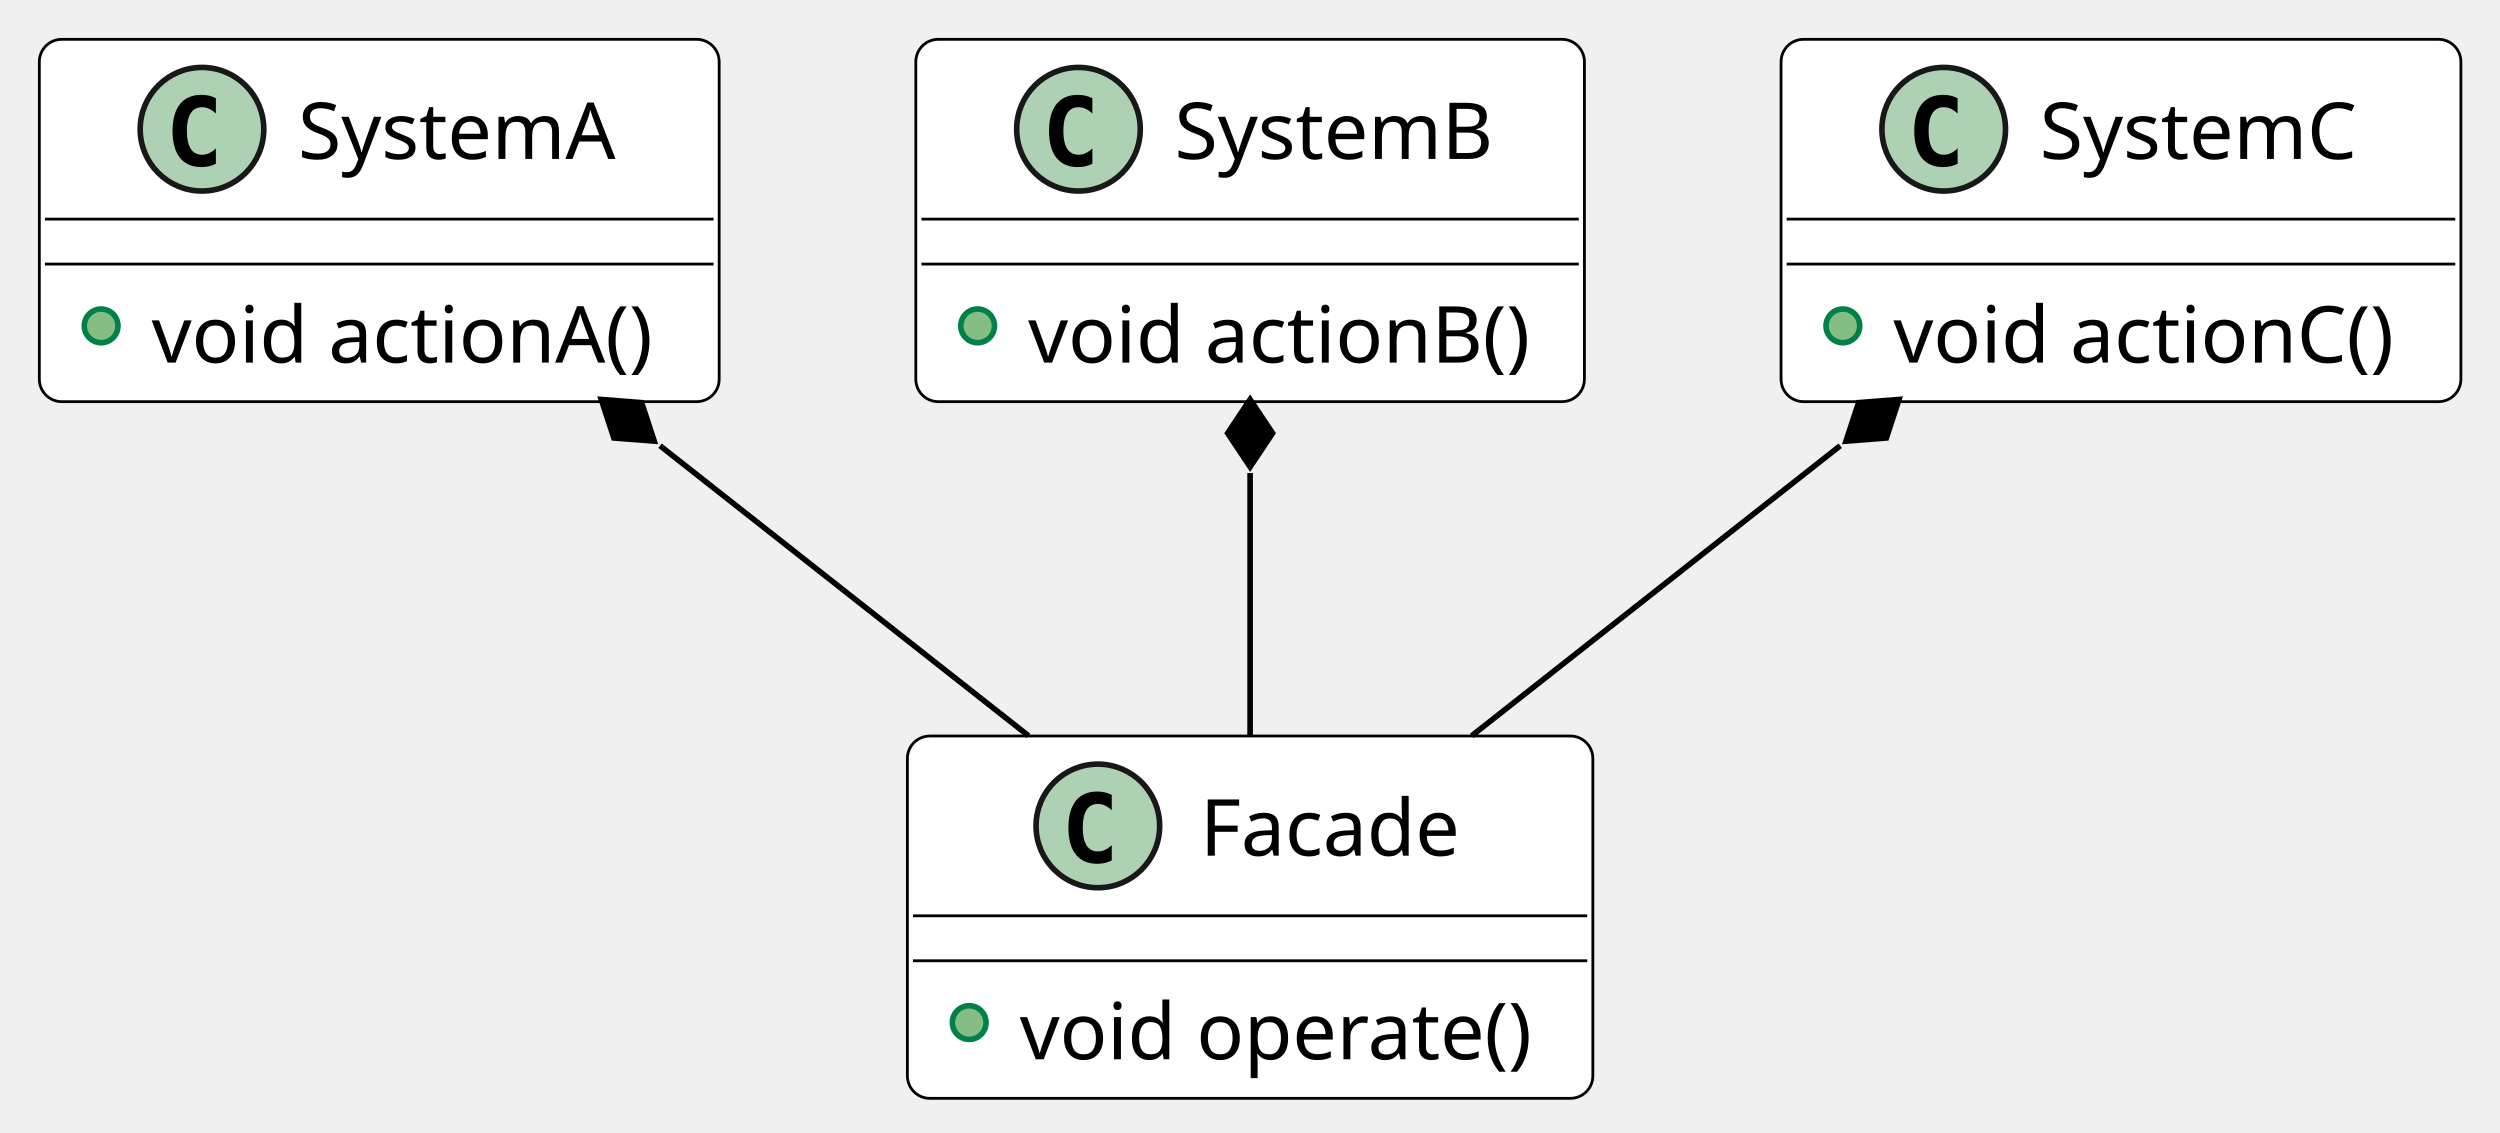
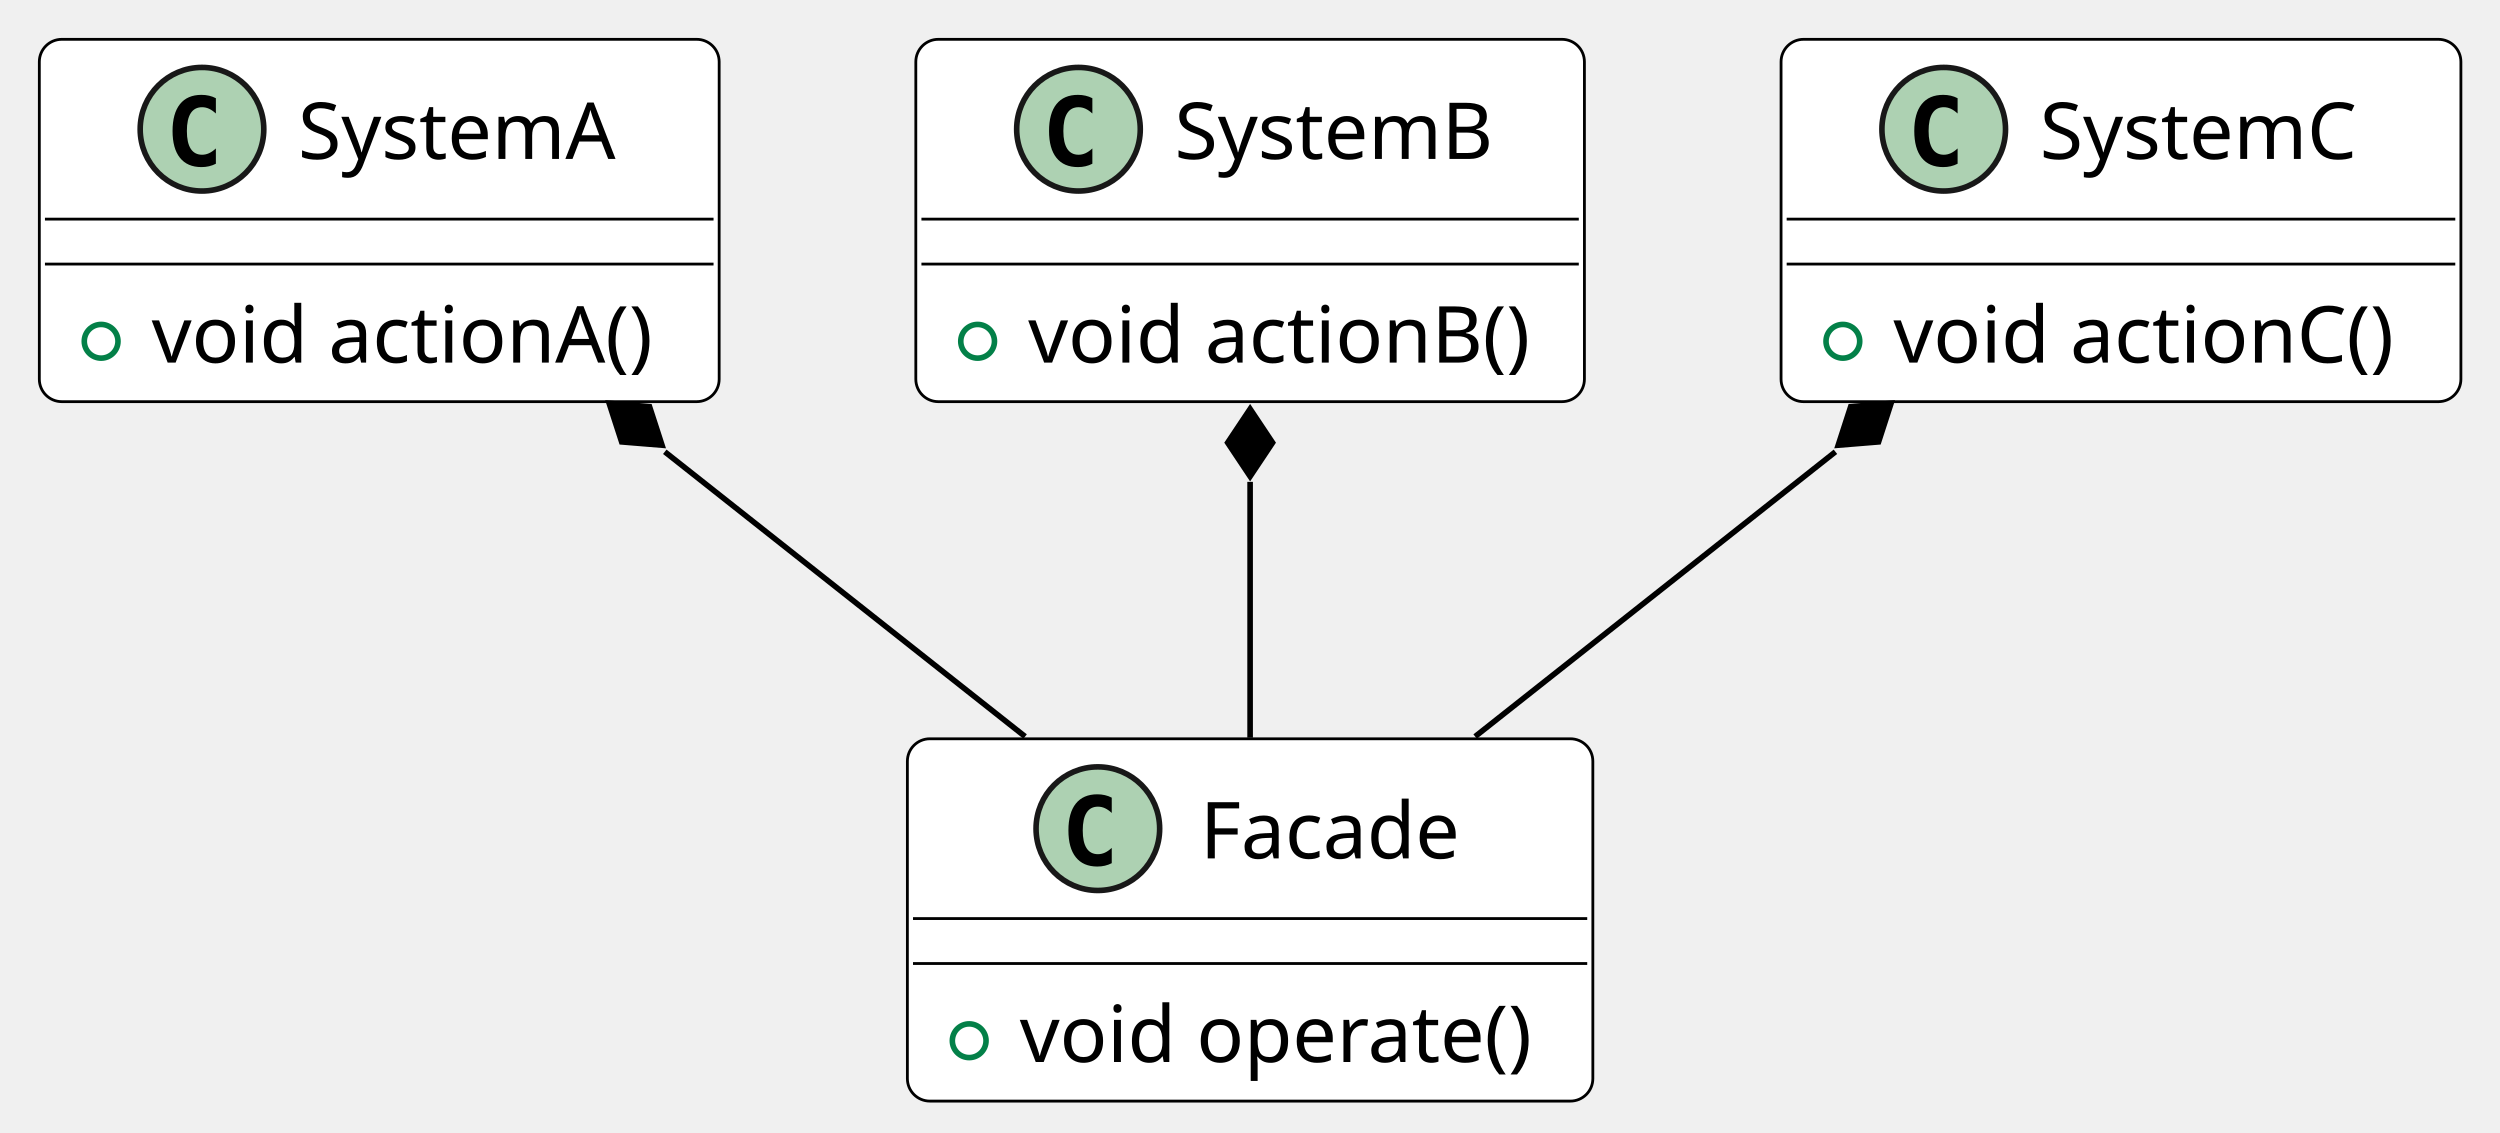
<svg xmlns="http://www.w3.org/2000/svg" contentStyleType="text/css" height="420.833px" preserveAspectRatio="none" style="width:927px;height:420px;background:#FFFFFF;" version="1.1" viewBox="0 0 927 420" width="927.083px" zoomAndPan="magnify">
  <defs />
  <g>
    <g id="elem_SystemA">
      <rect codeLine="122" fill="#FFFFFF" height="134.351" id="SystemA" rx="8.333" ry="8.333" style="stroke:#000000;stroke-width:1.042;" width="252.083" x="14.583" y="14.583" />
      <ellipse cx="74.896" cy="47.917" fill="#ADD1B2" rx="22.917" ry="22.917" style="stroke:#181818;stroke-width:2.083;" />
      <path d="M80.048,60.715 Q78.838,61.337 77.506,61.649 Q76.174,61.96 74.705,61.96 Q69.482,61.96 66.732,58.519 Q63.983,55.077 63.983,48.575 Q63.983,42.055 66.732,38.614 Q69.482,35.172 74.705,35.172 Q76.174,35.172 77.523,35.484 Q78.872,35.795 80.048,36.418 L80.048,42.09 Q78.734,40.879 77.498,40.317 Q76.261,39.755 74.947,39.755 Q72.145,39.755 70.719,41.977 Q69.292,44.2 69.292,48.575 Q69.292,52.933 70.719,55.155 Q72.145,57.377 74.947,57.377 Q76.261,57.377 77.498,56.815 Q78.734,56.253 80.048,55.042 Z " fill="#000000" />
      <text fill="#000000" font-family="sans-serif" font-size="29.167" lengthAdjust="spacing" textLength="120.833" x="110.521" y="58.94">SystemA</text>
      <line style="stroke:#000000;stroke-width:1.042;" x1="16.667" x2="264.583" y1="81.25" y2="81.25" />
      <line style="stroke:#000000;stroke-width:1.042;" x1="16.667" x2="264.583" y1="97.917" y2="97.917" />
-       <ellipse cx="37.5" cy="120.833" fill="#84BE84" rx="6.25" ry="6.25" style="stroke:#038048;stroke-width:2.083;" />
+       <ellipse cx="37.5" cy="126.55" fill="#FFFFFF" rx="6.25" ry="6.25" style="stroke:#038048;stroke-width:2.083;" />
      <text fill="#000000" font-family="sans-serif" font-size="29.167" lengthAdjust="spacing" textLength="197.917" x="56.25" y="134.448">void actionA()</text>
    </g>
    <g id="elem_SystemB">
      <rect codeLine="125" fill="#FFFFFF" height="134.351" id="SystemB" rx="8.333" ry="8.333" style="stroke:#000000;stroke-width:1.042;" width="247.917" x="339.583" y="14.583" />
      <ellipse cx="399.896" cy="47.917" fill="#ADD1B2" rx="22.917" ry="22.917" style="stroke:#181818;stroke-width:2.083;" />
      <path d="M405.048,60.715 Q403.838,61.337 402.506,61.649 Q401.175,61.96 399.705,61.96 Q394.482,61.96 391.732,58.519 Q388.983,55.077 388.983,48.575 Q388.983,42.055 391.732,38.614 Q394.482,35.172 399.705,35.172 Q401.175,35.172 402.523,35.484 Q403.872,35.795 405.048,36.418 L405.048,42.09 Q403.734,40.879 402.498,40.317 Q401.261,39.755 399.947,39.755 Q397.145,39.755 395.719,41.977 Q394.292,44.2 394.292,48.575 Q394.292,52.933 395.719,55.155 Q397.145,57.377 399.947,57.377 Q401.261,57.377 402.498,56.815 Q403.734,56.253 405.048,55.042 Z " fill="#000000" />
      <text fill="#000000" font-family="sans-serif" font-size="29.167" lengthAdjust="spacing" textLength="116.667" x="435.521" y="58.94">SystemB</text>
      <line style="stroke:#000000;stroke-width:1.042;" x1="341.667" x2="585.417" y1="81.25" y2="81.25" />
      <line style="stroke:#000000;stroke-width:1.042;" x1="341.667" x2="585.417" y1="97.917" y2="97.917" />
-       <ellipse cx="362.5" cy="120.833" fill="#84BE84" rx="6.25" ry="6.25" style="stroke:#038048;stroke-width:2.083;" />
+       <ellipse cx="362.5" cy="126.55" fill="#FFFFFF" rx="6.25" ry="6.25" style="stroke:#038048;stroke-width:2.083;" />
      <text fill="#000000" font-family="sans-serif" font-size="29.167" lengthAdjust="spacing" textLength="193.75" x="381.25" y="134.448">void actionB()</text>
    </g>
    <g id="elem_SystemC">
      <rect codeLine="128" fill="#FFFFFF" height="134.351" id="SystemC" rx="8.333" ry="8.333" style="stroke:#000000;stroke-width:1.042;" width="252.083" x="660.417" y="14.583" />
      <ellipse cx="720.729" cy="47.917" fill="#ADD1B2" rx="22.917" ry="22.917" style="stroke:#181818;stroke-width:2.083;" />
      <path d="M725.882,60.715 Q724.671,61.337 723.339,61.649 Q722.008,61.96 720.538,61.96 Q715.315,61.96 712.566,58.519 Q709.816,55.077 709.816,48.575 Q709.816,42.055 712.566,38.614 Q715.315,35.172 720.538,35.172 Q722.008,35.172 723.357,35.484 Q724.706,35.795 725.882,36.418 L725.882,42.09 Q724.567,40.879 723.331,40.317 Q722.094,39.755 720.78,39.755 Q717.979,39.755 716.552,41.977 Q715.125,44.2 715.125,48.575 Q715.125,52.933 716.552,55.155 Q717.979,57.377 720.78,57.377 Q722.094,57.377 723.331,56.815 Q724.567,56.253 725.882,55.042 Z " fill="#000000" />
      <text fill="#000000" font-family="sans-serif" font-size="29.167" lengthAdjust="spacing" textLength="120.833" x="756.354" y="58.94">SystemC</text>
      <line style="stroke:#000000;stroke-width:1.042;" x1="662.5" x2="910.417" y1="81.25" y2="81.25" />
      <line style="stroke:#000000;stroke-width:1.042;" x1="662.5" x2="910.417" y1="97.917" y2="97.917" />
-       <ellipse cx="683.333" cy="120.833" fill="#84BE84" rx="6.25" ry="6.25" style="stroke:#038048;stroke-width:2.083;" />
+       <ellipse cx="683.333" cy="126.55" fill="#FFFFFF" rx="6.25" ry="6.25" style="stroke:#038048;stroke-width:2.083;" />
      <text fill="#000000" font-family="sans-serif" font-size="29.167" lengthAdjust="spacing" textLength="197.917" x="702.083" y="134.448">void actionC()</text>
    </g>
    <g id="elem_Facade">
-       <rect codeLine="131" fill="#FFFFFF" height="134.351" id="Facade" rx="8.333" ry="8.333" style="stroke:#000000;stroke-width:1.042;" width="254.167" x="336.458" y="272.917" />
-       <ellipse cx="407.083" cy="306.25" fill="#ADD1B2" rx="22.917" ry="22.917" style="stroke:#181818;stroke-width:2.083;" />
-       <path d="M412.236,319.048 Q411.025,319.671 409.694,319.982 Q408.362,320.293 406.892,320.293 Q401.67,320.293 398.92,316.852 Q396.17,313.41 396.17,306.908 Q396.17,300.389 398.92,296.947 Q401.67,293.506 406.892,293.506 Q408.362,293.506 409.711,293.817 Q411.06,294.128 412.236,294.751 L412.236,300.423 Q410.921,299.213 409.685,298.651 Q408.449,298.089 407.134,298.089 Q404.333,298.089 402.906,300.311 Q401.479,302.533 401.479,306.908 Q401.479,311.266 402.906,313.488 Q404.333,315.71 407.134,315.71 Q408.449,315.71 409.685,315.148 Q410.921,314.586 412.236,313.376 Z " fill="#000000" />
-       <text fill="#000000" font-family="sans-serif" font-size="29.167" lengthAdjust="spacing" textLength="100" x="445" y="317.273">Facade</text>
-       <line style="stroke:#000000;stroke-width:1.042;" x1="338.542" x2="588.542" y1="339.583" y2="339.583" />
-       <line style="stroke:#000000;stroke-width:1.042;" x1="338.542" x2="588.542" y1="356.25" y2="356.25" />
-       <ellipse cx="359.375" cy="379.167" fill="#84BE84" rx="6.25" ry="6.25" style="stroke:#038048;stroke-width:2.083;" />
-       <text fill="#000000" font-family="sans-serif" font-size="29.167" lengthAdjust="spacing" textLength="200" x="378.125" y="392.782">void operate()</text>
+       <rect codeLine="131" fill="#FFFFFF" height="134.351" id="Facade" rx="8.333" ry="8.333" style="stroke:#000000;stroke-width:1.042;" width="254.167" x="336.458" y="273.938" />
+       <ellipse cx="407.083" cy="307.271" fill="#ADD1B2" rx="22.917" ry="22.917" style="stroke:#181818;stroke-width:2.083;" />
+       <path d="M412.236,320.069 Q411.025,320.691 409.694,321.003 Q408.362,321.314 406.892,321.314 Q401.67,321.314 398.92,317.873 Q396.17,314.431 396.17,307.929 Q396.17,301.409 398.92,297.968 Q401.67,294.527 406.892,294.527 Q408.362,294.527 409.711,294.838 Q411.06,295.149 412.236,295.772 L412.236,301.444 Q410.921,300.233 409.685,299.671 Q408.449,299.109 407.134,299.109 Q404.333,299.109 402.906,301.332 Q401.479,303.554 401.479,307.929 Q401.479,312.287 402.906,314.509 Q404.333,316.731 407.134,316.731 Q408.449,316.731 409.685,316.169 Q410.921,315.607 412.236,314.397 Z " fill="#000000" />
+       <text fill="#000000" font-family="sans-serif" font-size="29.167" lengthAdjust="spacing" textLength="100" x="445" y="318.294">Facade</text>
+       <line style="stroke:#000000;stroke-width:1.042;" x1="338.542" x2="588.542" y1="340.604" y2="340.604" />
+       <line style="stroke:#000000;stroke-width:1.042;" x1="338.542" x2="588.542" y1="357.271" y2="357.271" />
+       <ellipse cx="359.375" cy="385.904" fill="#FFFFFF" rx="6.25" ry="6.25" style="stroke:#038048;stroke-width:2.083;" />
+       <text fill="#000000" font-family="sans-serif" font-size="29.167" lengthAdjust="spacing" textLength="200" x="378.125" y="393.802">void operate()</text>
    </g>
    <g id="link_SystemA_Facade">
-       <path codeLine="135" d="M244.729,165.271 C288.979,200.104 339.833,240.125 381.375,272.833 " fill="none" id="SystemA-backto-Facade" style="stroke:#000000;stroke-width:2.083;" />
-       <polygon fill="#000000" points="222.938,148.125,227.615,162.401,242.593,163.574,237.915,149.298,222.938,148.125" style="stroke:#000000;stroke-width:2.083;" />
+       <path codeLine="135" d="M246.5,167.521 C289.875,201.792 339.354,240.896 380.104,273.104 " fill="none" id="SystemA-backto-Facade" style="stroke:#000000;stroke-width:2.083;" />
+       <polygon fill="#000000" points="225.875,149.562,230.506,163.854,245.48,165.076,240.848,150.784,225.875,149.562" style="stroke:#000000;stroke-width:2.083;" />
    </g>
    <g id="link_SystemB_Facade">
-       <path codeLine="136" d="M463.542,175.417 C463.542,207.708 463.542,243.271 463.542,272.833 " fill="none" id="SystemB-backto-Facade" style="stroke:#000000;stroke-width:2.083;" />
-       <polygon fill="#000000" points="463.542,148.125,455.208,160.625,463.542,173.125,471.875,160.625,463.542,148.125" style="stroke:#000000;stroke-width:2.083;" />
+       <path codeLine="136" d="M463.542,178.688 C463.542,210.25 463.542,244.688 463.542,273.542 " fill="none" id="SystemB-backto-Facade" style="stroke:#000000;stroke-width:2.083;" />
+       <polygon fill="#000000" points="463.542,151.646,455.208,164.146,463.542,176.646,471.875,164.146,463.542,151.646" style="stroke:#000000;stroke-width:2.083;" />
    </g>
    <g id="link_SystemC_Facade">
-       <path codeLine="137" d="M682.354,165.271 C638.104,200.104 587.25,240.125 545.708,272.833 " fill="none" id="SystemC-backto-Facade" style="stroke:#000000;stroke-width:2.083;" />
-       <polygon fill="#000000" points="704.146,148.125,689.169,149.298,684.491,163.574,699.468,162.401,704.146,148.125" style="stroke:#000000;stroke-width:2.083;" />
+       <path codeLine="137" d="M680.583,167.521 C637.208,201.792 587.729,240.896 546.979,273.104 " fill="none" id="SystemC-backto-Facade" style="stroke:#000000;stroke-width:2.083;" />
+       <polygon fill="#000000" points="701.208,149.562,686.235,150.784,681.604,165.076,696.577,163.854,701.208,149.562" style="stroke:#000000;stroke-width:2.083;" />
    </g>
  </g>
</svg>
